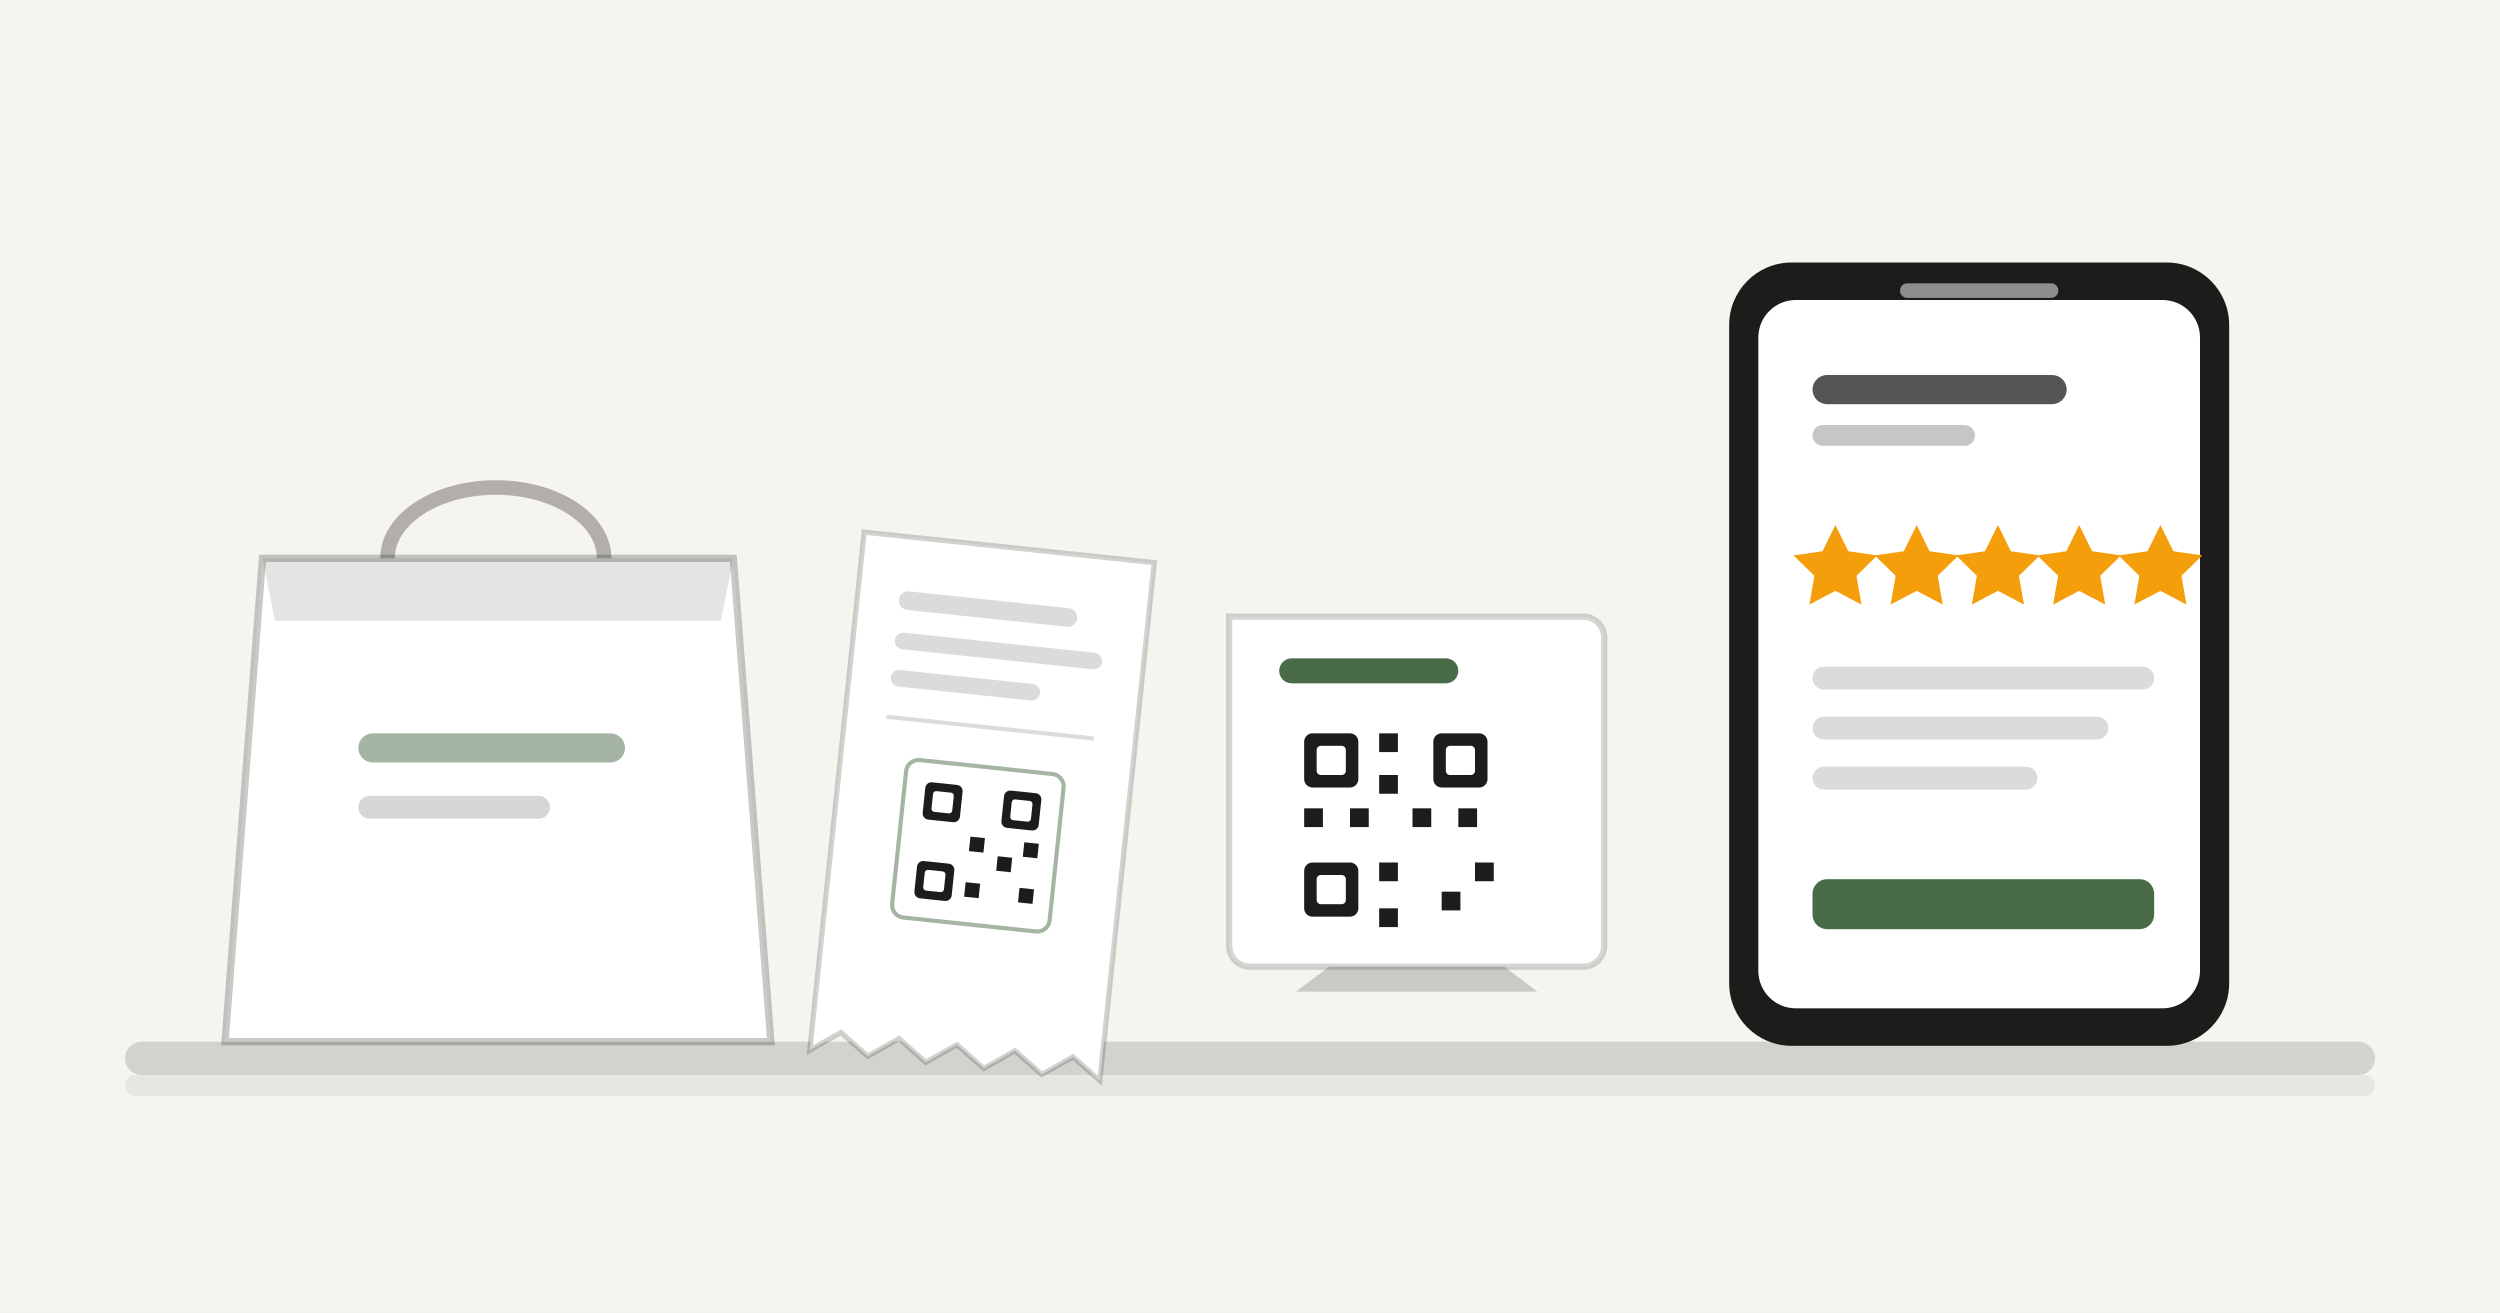
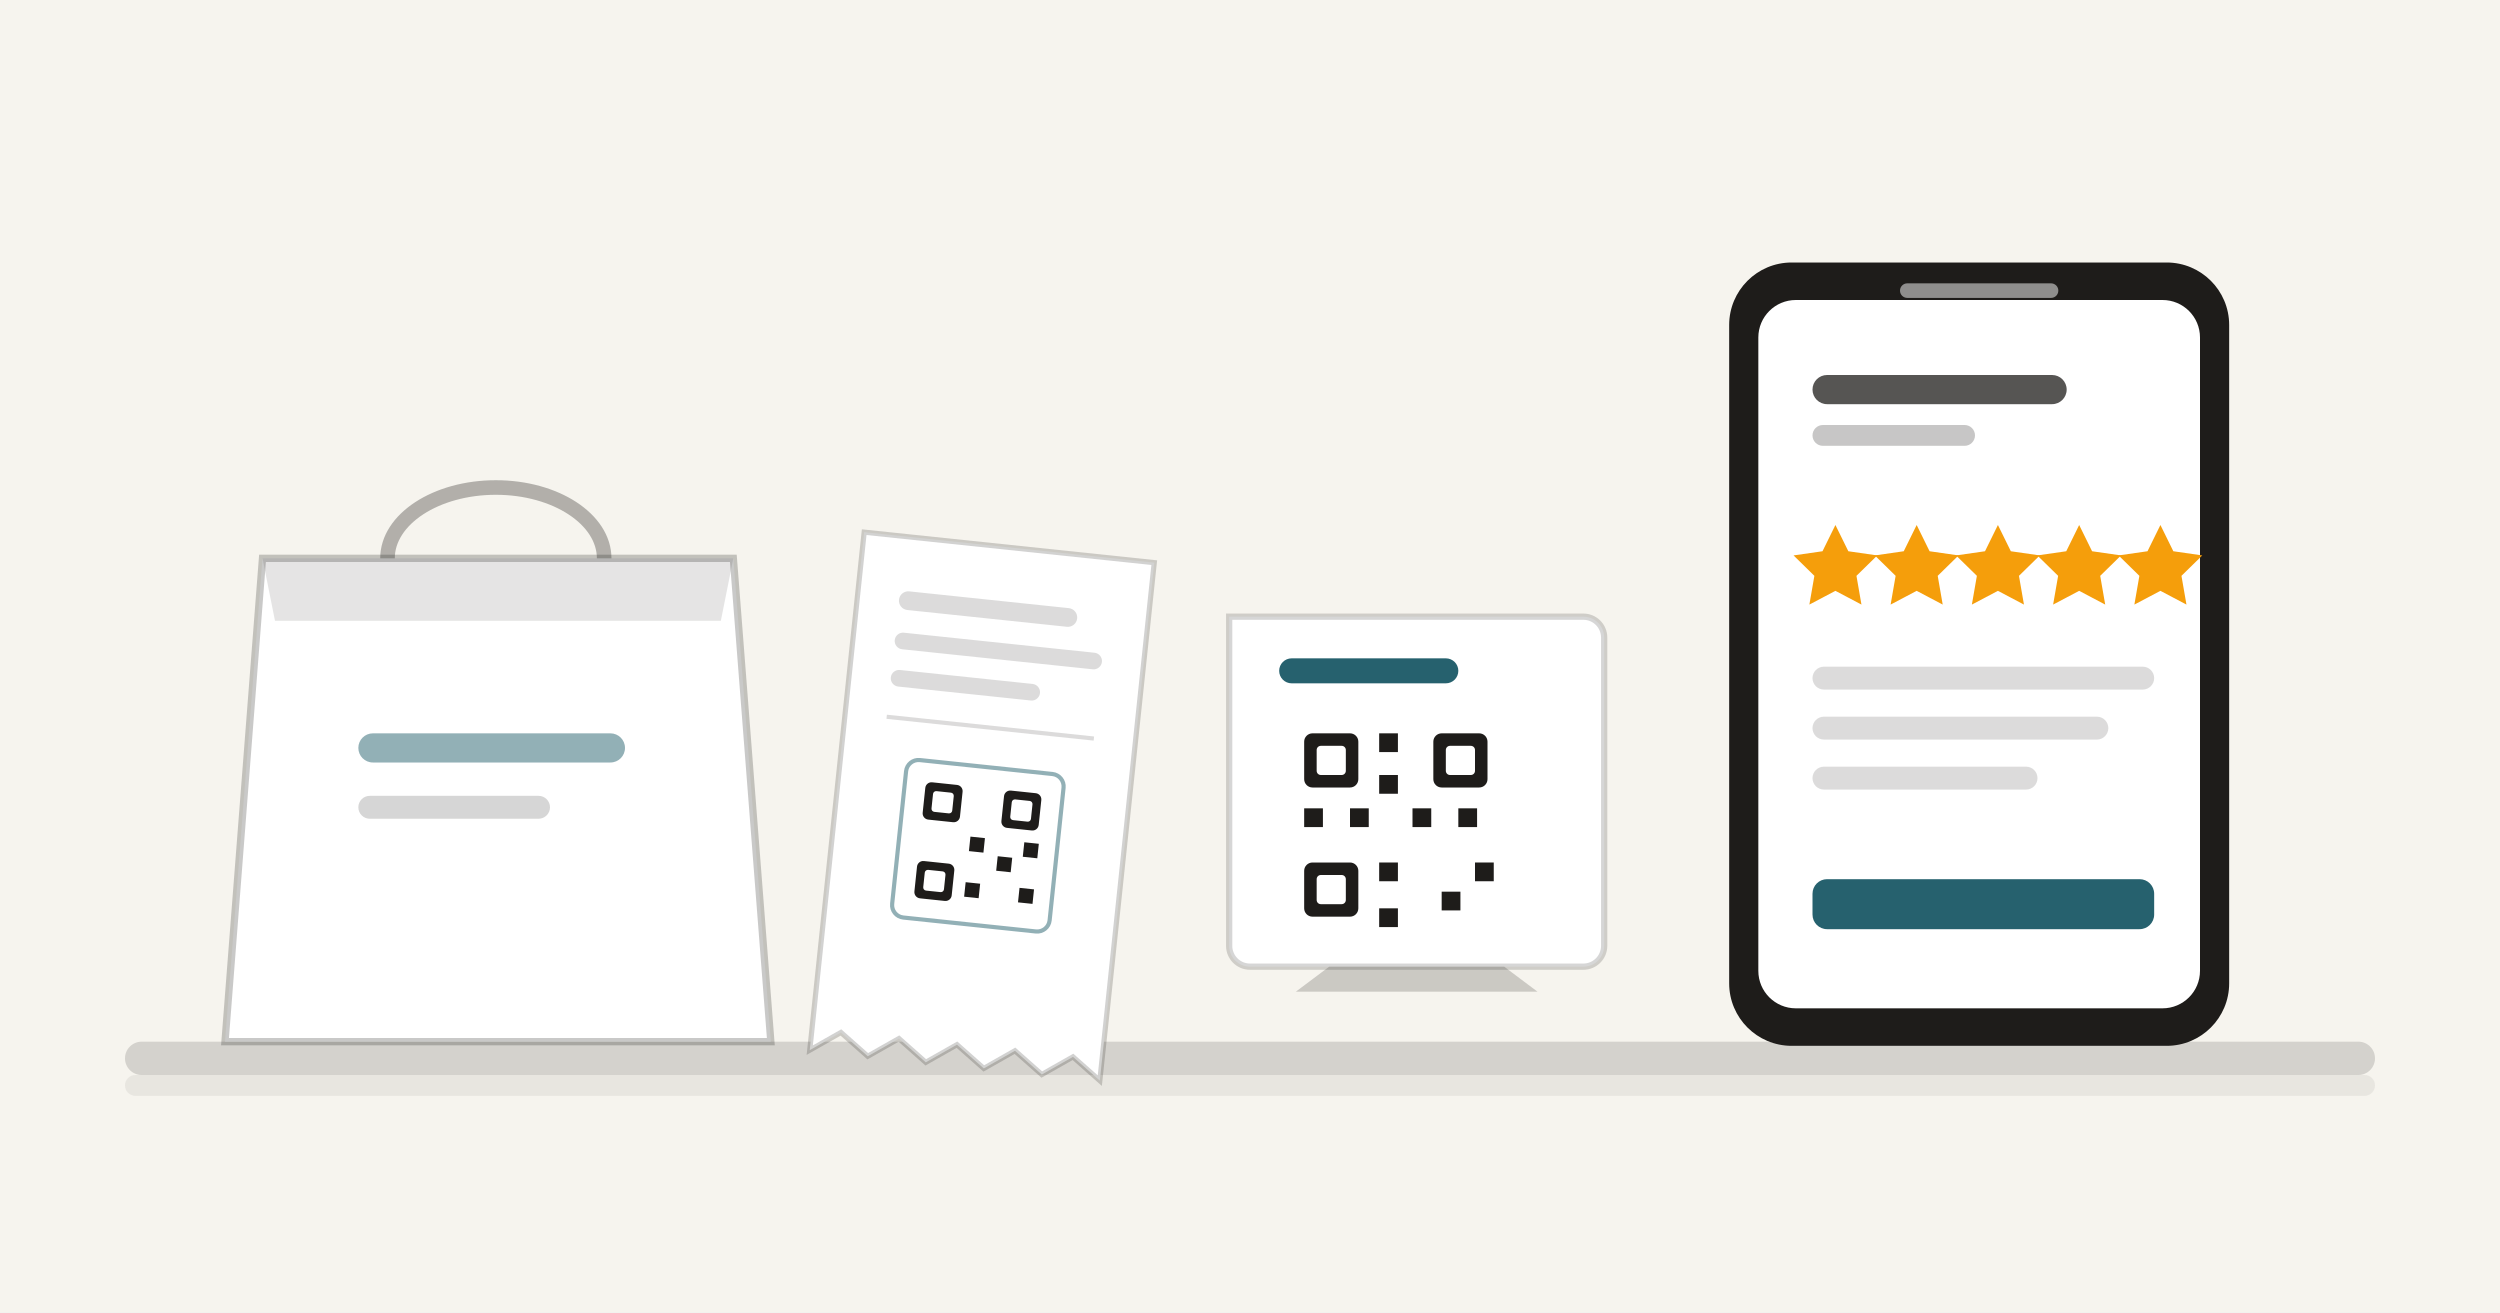
<svg xmlns="http://www.w3.org/2000/svg" viewBox="0 0 1200 630" width="1200" height="630" role="img" aria-label="Butiksdisk med en papirspose og en bon ved siden af et lille skilt med QR-kode og en telefon med stjernebedømmelse">
  <rect width="1200" height="630" fill="#f6f4ee" />
  <rect x="60" y="500" width="1080" height="16" rx="8" fill="#1e1c1a" opacity="0.16" />
  <rect x="60" y="516" width="1080" height="10" rx="5" fill="#1e1c1a" opacity="0.07" />
  <g>
    <path d="M126 268 h226 l18 232 h-262 z" fill="#ffffff" />
    <path d="M126 268 h226 l18 232 h-262 z" fill="none" stroke="#1e1c1a" stroke-width="3.5" opacity="0.24" />
    <path d="M126 268 h226 l-6 30 h-214 z" fill="#1e1c1a" opacity="0.12" />
    <path d="M186 268 a52 34 0 0 1 104 0" fill="none" stroke="#1e1c1a" stroke-width="7" opacity="0.32" />
-     <rect x="172" y="352" width="128" height="14" rx="7" fill="#4a6b47" opacity="0.5" />
+     <rect x="172" y="352" width="128" height="14" rx="7" fill="#26616e" opacity="0.5" />
    <rect x="172" y="382" width="92" height="11" rx="5.5" fill="#1e1c1a" opacity="0.18" />
  </g>
  <g transform="rotate(6 470 400)">
    <path d="M400 262 h140 v250 l-14 -10 -14 10 -14 -10 -14 10 -14 -10 -14 10 -14 -10 -14 10 -14 -10 -14 10 z" fill="#ffffff" />
    <path d="M400 262 h140 v250 l-14 -10 -14 10 -14 -10 -14 10 -14 -10 -14 10 -14 -10 -14 10 -14 -10 -14 10 z" fill="none" stroke="#1e1c1a" stroke-width="2.5" opacity="0.2" />
    <g fill="#1e1c1a" opacity="0.16">
      <rect x="420" y="288" width="86" height="9" rx="4.5" />
      <rect x="420" y="308" width="100" height="8" rx="4" />
      <rect x="420" y="326" width="72" height="8" rx="4" />
    </g>
    <rect x="420" y="348" width="100" height="2" fill="#1e1c1a" opacity="0.16" />
    <g>
      <rect x="432" y="368" width="76" height="76" rx="6" fill="#ffffff" />
-       <rect x="432" y="368" width="76" height="76" rx="6" fill="none" stroke="#4a6b47" stroke-width="2" opacity="0.5" />
+       <rect x="432" y="368" width="76" height="76" rx="6" fill="none" stroke="#26616e" stroke-width="2" opacity="0.5" />
      <g fill="#1e1c1a">
        <rect x="442" y="378" width="18" height="18" rx="3" />
        <rect x="480" y="378" width="18" height="18" rx="3" />
        <rect x="442" y="416" width="18" height="18" rx="3" />
        <g fill="#ffffff">
          <rect x="446" y="382" width="10" height="10" rx="1.5" />
          <rect x="484" y="382" width="10" height="10" rx="1.5" />
          <rect x="446" y="420" width="10" height="10" rx="1.5" />
        </g>
        <rect x="466" y="402" width="7" height="7" />
        <rect x="480" y="410" width="7" height="7" />
        <rect x="492" y="402" width="7" height="7" />
        <rect x="466" y="424" width="7" height="7" />
        <rect x="492" y="424" width="7" height="7" />
      </g>
    </g>
  </g>
  <g>
    <path d="M600 296 h160 a10 10 0 0 1 10 10 v148 a10 10 0 0 1 -10 10 h-160 a10 10 0 0 1 -10 -10 v-158 z" fill="#ffffff" />
    <path d="M600 296 h160 a10 10 0 0 1 10 10 v148 a10 10 0 0 1 -10 10 h-160 a10 10 0 0 1 -10 -10 v-158 z" fill="none" stroke="#1e1c1a" stroke-width="3" opacity="0.18" />
    <path d="M638 464 h84 l16 12 h-116 z" fill="#1e1c1a" opacity="0.2" />
-     <rect x="614" y="316" width="86" height="12" rx="6" fill="#4a6b47" />
+     <rect x="614" y="316" width="86" height="12" rx="6" fill="#26616e" />
    <g>
      <rect x="614" y="340" width="112" height="112" rx="8" fill="#ffffff" />
      <g fill="#1e1c1a">
        <rect x="626" y="352" width="26" height="26" rx="4" />
        <rect x="688" y="352" width="26" height="26" rx="4" />
        <rect x="626" y="414" width="26" height="26" rx="4" />
        <g fill="#ffffff">
          <rect x="632" y="358" width="14" height="14" rx="2" />
          <rect x="694" y="358" width="14" height="14" rx="2" />
          <rect x="632" y="420" width="14" height="14" rx="2" />
        </g>
        <rect x="662" y="352" width="9" height="9" />
        <rect x="662" y="372" width="9" height="9" />
        <rect x="678" y="388" width="9" height="9" />
        <rect x="626" y="388" width="9" height="9" />
        <rect x="648" y="388" width="9" height="9" />
        <rect x="700" y="388" width="9" height="9" />
        <rect x="662" y="414" width="9" height="9" />
        <rect x="692" y="428" width="9" height="9" />
        <rect x="662" y="436" width="9" height="9" />
        <rect x="708" y="414" width="9" height="9" />
      </g>
    </g>
  </g>
  <g>
    <rect x="830" y="126" width="240" height="376" rx="30" fill="#1e1c1a" />
    <rect x="844" y="144" width="212" height="340" rx="18" fill="#ffffff" />
    <rect x="912" y="136" width="76" height="7" rx="3.5" fill="#ffffff" opacity="0.5" />
    <rect x="870" y="180" width="122" height="14" rx="7" fill="#1e1c1a" opacity="0.75" />
    <rect x="870" y="204" width="78" height="10" rx="5" fill="#1e1c1a" opacity="0.25" />
    <g fill="#f59e0b">
      <path d="M881 252 l6.2 12.6 13.9 2 -10 9.8 2.4 13.8 -12.5 -6.6 -12.5 6.6 2.4 -13.8 -10 -9.8 13.9 -2 z" />
      <path d="M920 252 l6.2 12.6 13.9 2 -10 9.8 2.4 13.8 -12.5 -6.6 -12.5 6.6 2.4 -13.8 -10 -9.8 13.9 -2 z" />
      <path d="M959 252 l6.2 12.6 13.9 2 -10 9.8 2.4 13.8 -12.5 -6.6 -12.5 6.6 2.4 -13.8 -10 -9.8 13.9 -2 z" />
      <path d="M998 252 l6.2 12.6 13.9 2 -10 9.8 2.4 13.8 -12.5 -6.6 -12.5 6.6 2.4 -13.8 -10 -9.8 13.9 -2 z" />
      <path d="M1037 252 l6.2 12.6 13.9 2 -10 9.8 2.4 13.8 -12.5 -6.6 -12.5 6.6 2.4 -13.8 -10 -9.8 13.9 -2 z" />
    </g>
    <rect x="870" y="320" width="164" height="11" rx="5.5" fill="#1e1c1a" opacity="0.16" />
    <rect x="870" y="344" width="142" height="11" rx="5.5" fill="#1e1c1a" opacity="0.16" />
    <rect x="870" y="368" width="108" height="11" rx="5.5" fill="#1e1c1a" opacity="0.16" />
-     <rect x="870" y="422" width="164" height="24" rx="7" fill="#4a6b47" />
+     <rect x="870" y="422" width="164" height="24" rx="7" fill="#26616e" />
  </g>
</svg>
